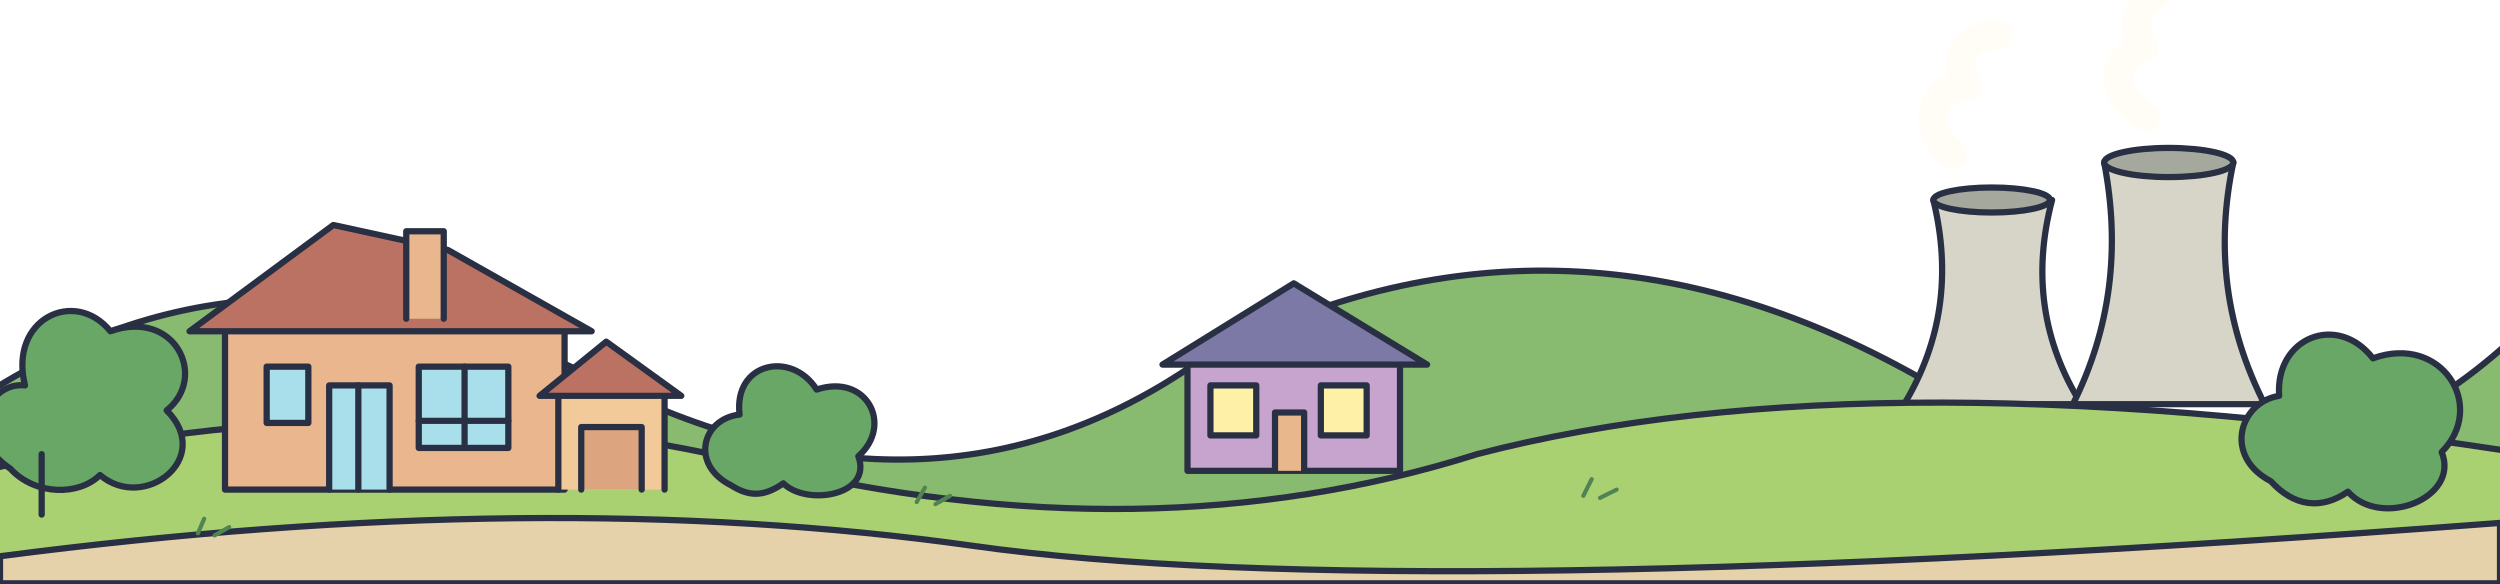
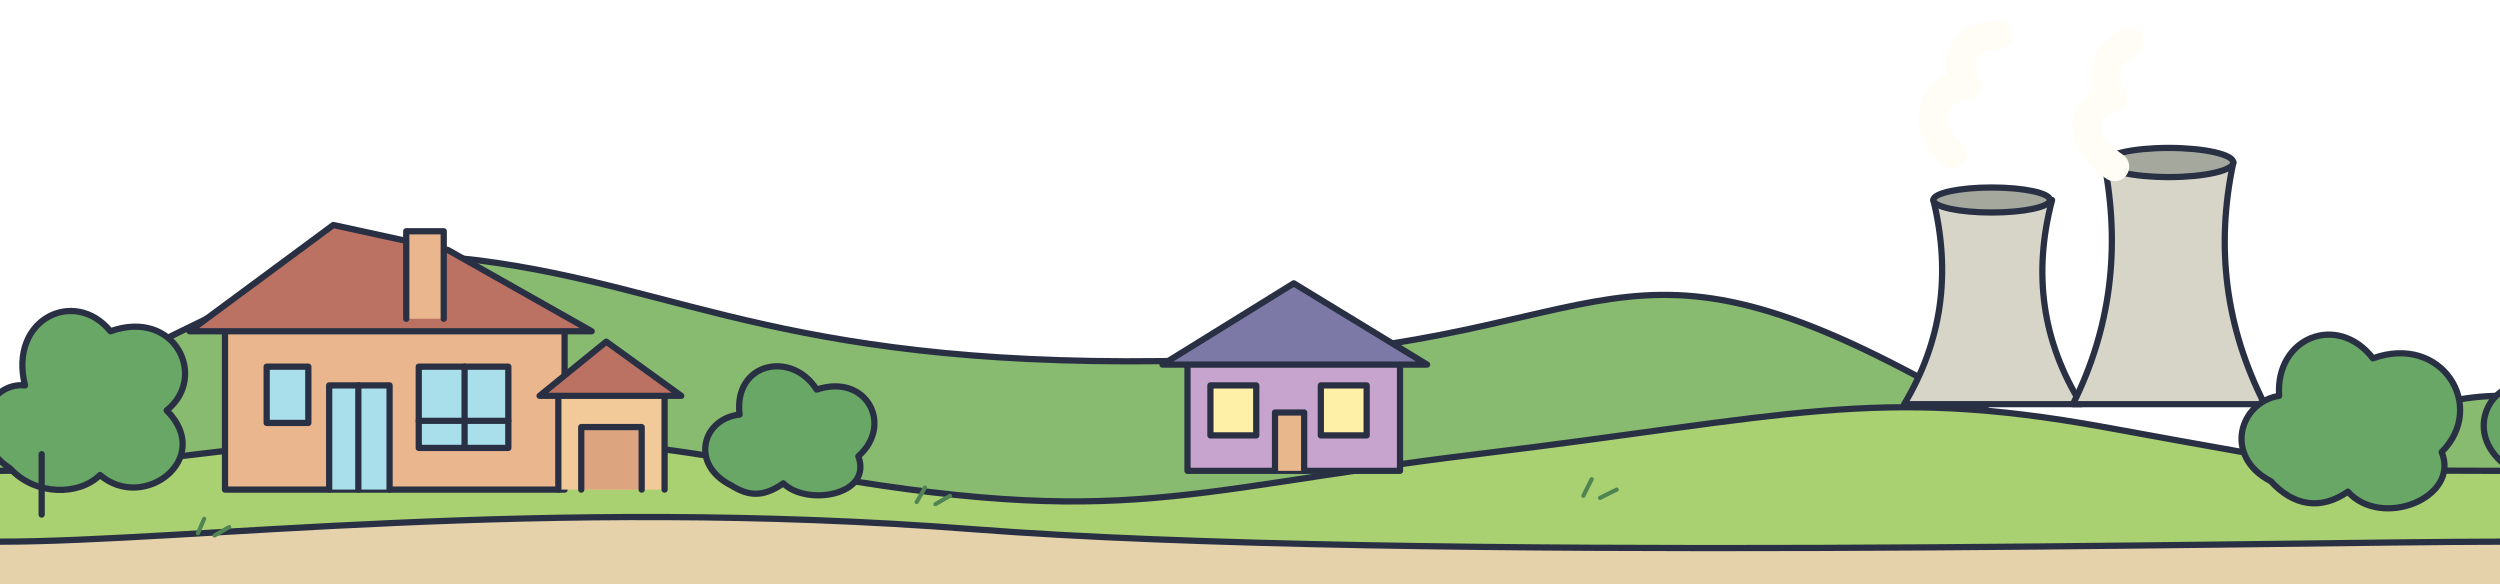
<svg xmlns="http://www.w3.org/2000/svg" width="1200" height="280" viewBox="0 0 1200 280" stroke="#293044" stroke-width="3" stroke-linecap="round" stroke-linejoin="round">
-   <path d="M-20 198Q122 98 284 181T576 173Q747 83 921 181T1220 149V290H-20Z" fill="#88ba70" />
+   <path d="M-20 190H0C60 190 130 112 230 125S380 178 576 173 770 100 921 181 1130 190 1200 190H1220V290H-20Z" fill="#88ba70" />
  <g fill="#d6d5c7">
    <path d="M914 194q27-45 14-98h57q-14 53 14 98Z" />
    <ellipse cx="956" cy="96" rx="28" ry="6" fill="#a5a99d" />
    <path d="M995 194q27-54 15-116h62q-13 61 15 116Z" />
    <ellipse cx="1041" cy="78" rx="31" ry="7" fill="#a5a99d" />
  </g>
-   <path d="M937 74c-16-15-9-32 7-33-8-13 1-25 15-24m71 39c-18-12-17-28-1-33-7-10-3-21 8-27" fill="none" stroke="#fffdf5" stroke-width="14" />
-   <path d="M-20 229Q177 178 364 223T709 218Q901 168 1220 219V290H-20Z" fill="#aad171" />
+   <style>
+     @keyframes puff { 0%, 100% { transform: translate(0, 4px); opacity: .55; } 50% { transform: translate(5px, -6px); opacity: 1; } }
+     @media (prefers-reduced-motion: no-preference) { .smoke { animation: puff 7s ease-in-out infinite; } .smoke + .smoke { animation-delay: -3.5s; } }
+   </style>
+   <path class="smoke" d="M937 74c-16-15-9-32 7-33-8-13 1-25 15-24" fill="none" stroke="#fffdf5" stroke-width="14" />
+   <path class="smoke" d="M1015 80c-18-12-17-28-1-33-7-10-3-21 8-27" fill="none" stroke="#fffdf5" stroke-width="14" />
+   <path d="M-20 226H0C90 226 190 190 364 223S560 236 709 218 900 185 1010 205 1120 226 1200 226H1220V290H-20Z" fill="#aad171" />
  <g>
    <path d="M108 235V157h163v78Z" fill="#eab68e" />
    <path d="M91 159l69-51 55 12 69 39Z" fill="#bb7263" />
    <path d="M195 153v-42h18v42" fill="#eab68e" />
    <path d="M158 235v-50h29v50m-59-59h20v27h-20Zm73 0h43v39h-43Z" fill="#a9dfeb" />
    <path d="M172 185v50m29-33h43m-21-26v39" fill="none" />
    <path d="M268 235v-47h51v47" fill="#f2c998" />
    <path d="M259 190l32-26 36 26Z" fill="#bb7263" />
    <path d="M279 235v-30h29v30" fill="#dca57f" />
    <path d="M570 226v-53h102v53Z" fill="#c7a4ce" />
    <path d="M558 175l63-39 64 39Z" fill="#7d79a6" />
    <path d="M581 185h22v24h-22Zm53 0h22v24h-22Z" fill="#fff0a7" />
    <path d="M612 226v-28h14v28" fill="#e8b78c" />
  </g>
  <g fill="#69a766">
    <path d="M20 247v-29m-15 7c-24-16-10-42 7-40-8-32 24-47 41-26 31-11 47 22 27 38 23 23-11 49-32 31-10 10-31 10-43-3Z" />
+     <path transform="translate(1200)" d="M20 247v-29m-15 7c-24-16-10-42 7-40-8-32 24-47 41-26 31-11 47 22 27 38 23 23-11 49-32 31-10 10-31 10-43-3Z" />
    <path d="M351 233c-20-10-14-32 4-34-3-25 25-31 37-12 24-8 37 17 20 32 7 19-25 24-36 13-10 7-17 6-25 1Z" />
    <path d="M1090 231c-23-12-15-38 4-41-2-28 28-40 45-18 33-12 55 23 33 45 9 22-29 37-45 19-13 9-26 7-37-5Z" />
  </g>
-   <path d="M0 267q261-34 467-5t733-11v29H0Z" fill="#e5d2ab" />
+   <path d="M-20 260H0C90 260 260 238 467 254S1100 260 1200 260H1220V290H-20Z" fill="#e5d2ab" />
  <path d="M440 241l4-7m5 8 7-4m304 0 4-8m4 9 8-4m-681 21 3-7m5 8 7-4" fill="none" stroke="#508452" stroke-width="2" />
</svg>
